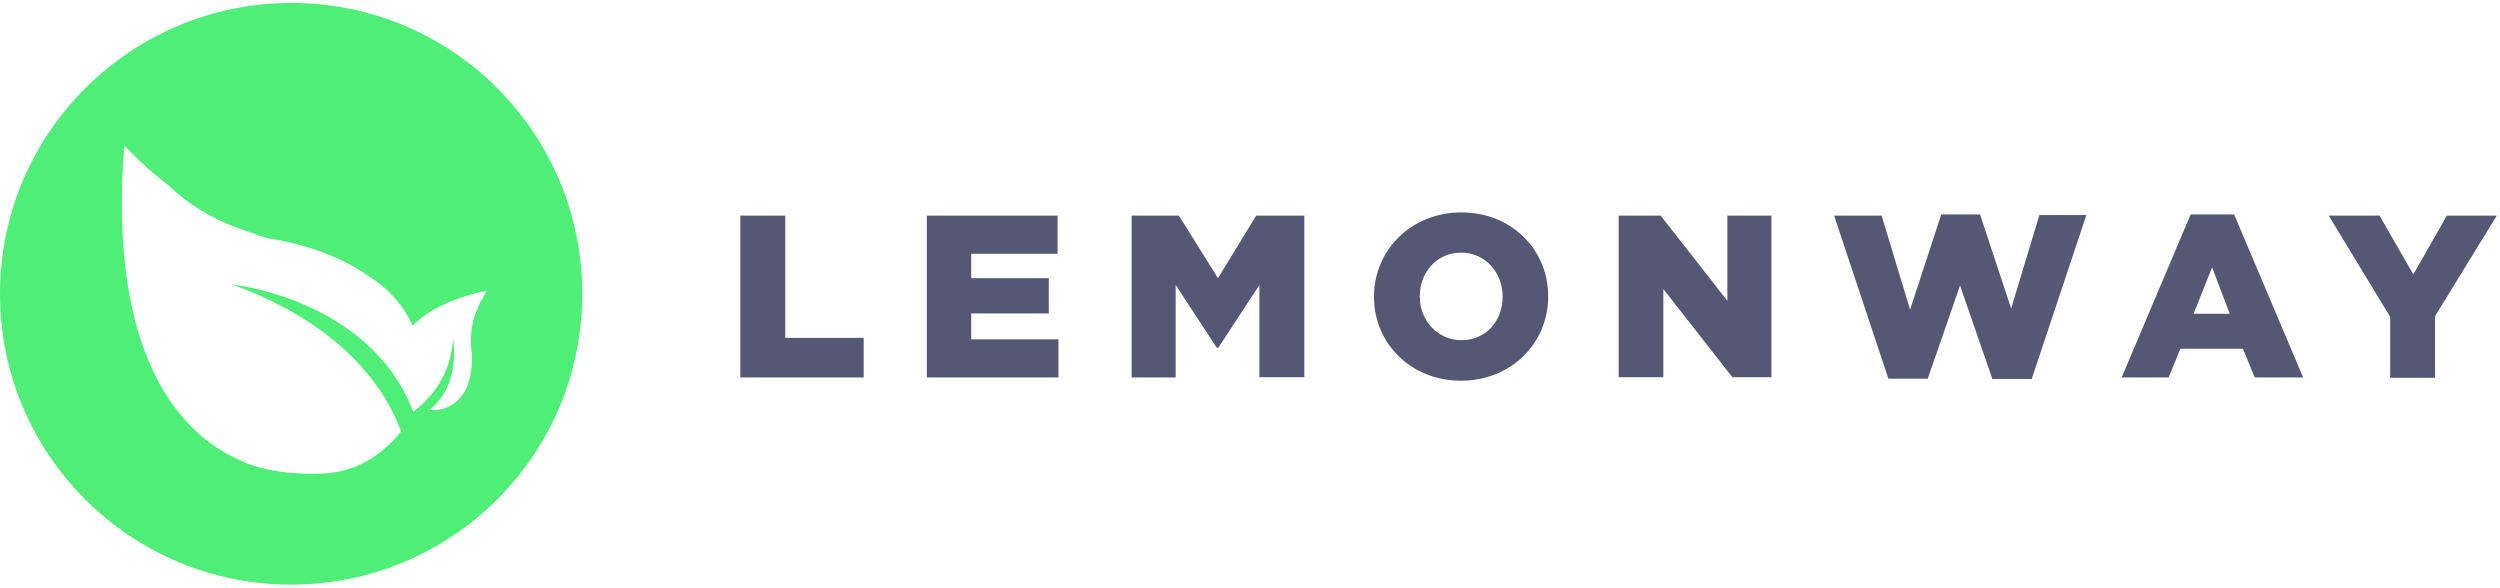
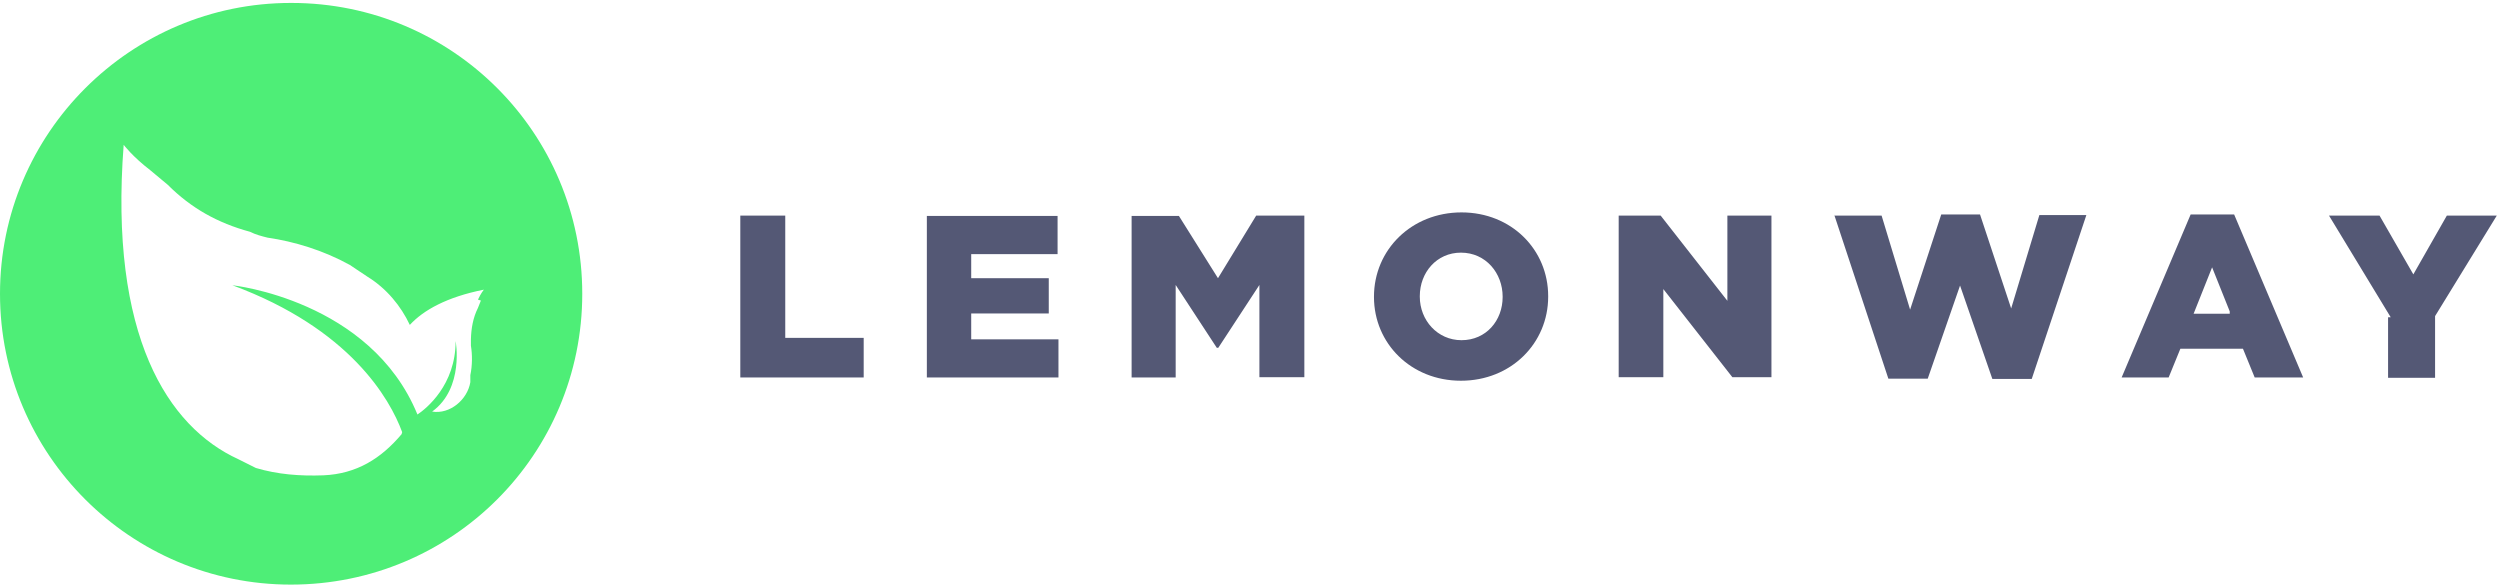
<svg xmlns="http://www.w3.org/2000/svg" viewBox="0 0 851 200">
-   <g fill="#545875">
-     <path d="M252 73.4h15.3V115H294v13.5h-42v-55M315.5 73.4H360v13h-29.4v8.3H357v12h-26.4v8.8h29.7v13h-44.8v-55M385.3 73.4h16l13.3 21.3 13-21.3H444v55h-15.3V97l-14 21.4h-.5l-14-21.4v31.5h-15v-55M511.5 101c0-8-5.7-15-14.2-15-8.3 0-14 6.8-14 14.8v.2c0 8 6 14.8 14.2 14.8 8.4 0 14-6.7 14-14.7zm-43.8 0c0-16 12.8-28.7 29.8-28.7S527 85 527 100.8v.2c0 15.8-12.6 28.6-29.7 28.6-17 0-29.6-12.7-29.6-28.5zM551 73.4h14.3l22.7 29v-29h15v55h-13.3l-23.5-30v30H551v-55M624.5 73.4h16l9.7 32L660.8 73H674l10.6 32 9.6-31.8h16L691.6 129h-13.4l-11-31.8-11 31.7h-13.4l-18.5-55.6M759 106.8L753 91l-6.3 15.8H759zM745.8 73h14.7l23.5 55.5h-16.5l-4-9.8h-21.3l-4 9.8h-16L745.7 73zM813.7 108l-21-34.6H810l11.5 20 11.4-20h17l-21 34.2v21h-15.3v-20.7" />
-   </g>
-   <path d="M163.7 102.3l-1 2.5c-1.7 3.4-2.3 7-2.4 10.7v2.2c.5 3 .5 6.7-.2 10 0 .8-.3 1.6-.6 2.4-1.6 6-7.3 10.2-13.3 9.4 11-8.6 8-24.3 8-24.3-.7 14.6-10.2 22.5-13.6 25v-.2c-14.8-38.4-61.7-43.2-61.7-43.2 40.2 14.5 53.4 38.3 57.6 50l-.2.4c-7 8.3-15.3 13.5-26.6 14-8 .3-15.5-.3-22.8-2.5-2-.6-3.8-1.3-5.6-2.2-24-10.8-44.2-41.5-39-107 0 0 3.5 3.8 9 8.7l6.2 5c8 7.7 17.6 12.7 28 16 2 .8 4 1.5 6.2 2 9.3 1.4 19.4 4.4 28.2 9.3 2.2 1.2 4.3 2.5 6.3 4 6.4 4 11.3 9.8 14.3 16.4 4.7-5 12.7-9.3 25.3-12 0 0-1 1.4-2 3.6M99.2 1C44.5 1 0 45.3 0 100s44.4 99 99 99c55 0 99.2-44.3 99.2-99S154 1 99.2 1" fill="#4EEE77" />
+   <path fill="#545875" d="M252 73.4h15.3V115H294v13.5h-42v-55m63.5 0H360v13h-29.4v8.2H357v12h-26.4v8.8h29.7v13h-44.8v-55m69.8 0h16l13.3 21.2 13-21.3H444v55h-15.3V97l-14 21.4h-.5l-14-21.4v31.5h-15v-55M511.5 101c0-8-5.7-15-14.2-15-8.3 0-14 6.8-14 14.8v.2c0 8 6 14.8 14.2 14.8 8.4 0 14-6.7 14-14.7zm-43.8 0c0-16 12.8-28.7 29.8-28.7S527 85 527 100.8v.2c0 15.8-12.6 28.6-29.7 28.6-17 0-29.6-12.7-29.6-28.5zM551 73.4h14.3l22.7 29v-29h15v55h-13.3l-23.5-30v30H551v-55m73.5 0h16l9.7 32L660.8 73H674l10.6 32 9.6-31.8h16L691.6 129h-13.4l-11-31.8-11 31.7h-13.4l-18.5-56M759 106l-6-15-6.3 15.8H759zm-13.2-33h14.7l23.5 55.5h-16.5l-4-9.8h-21.3l-4 9.8h-16L745.7 73zm68 35l-21-34.6H810l11.5 20 11.4-20h17l-21 34.2v21h-16V108" />
+   <path fill="#4EEE77" d="M163.7 102.3l-1 2.5c-1.7 3.4-2.3 7-2.4 10.7v2.2c.5 3 .5 6.7-.2 10v2.4c-1 6-7 11-13 10 11-8 8-24 8-24 0 15-10 23-13 25-16-39-63-44-63-44 40 14.8 53.6 38.6 57.8 50l-.2.7c-7 8.3-15.3 13.5-26.6 14-8 .3-15.6-.3-23-2.5l-6-3c-24-11-44-42-39-107 0 0 3 4 9 8.6l6 5c8 8 17 13 28 16 2 1 4 1.5 6 2 9 1.3 19 4.3 28 9.3l6 4c6.5 4 11.4 10 14.4 16.4 4.6-5 12.6-9.5 25.2-12 0 0-1 1.2-2 3.4M99 1C44.5 1 0 45.3 0 100s44.4 99 99 99c55 0 99.2-44.3 99.2-99S154 1 99.2 1" />
</svg>
